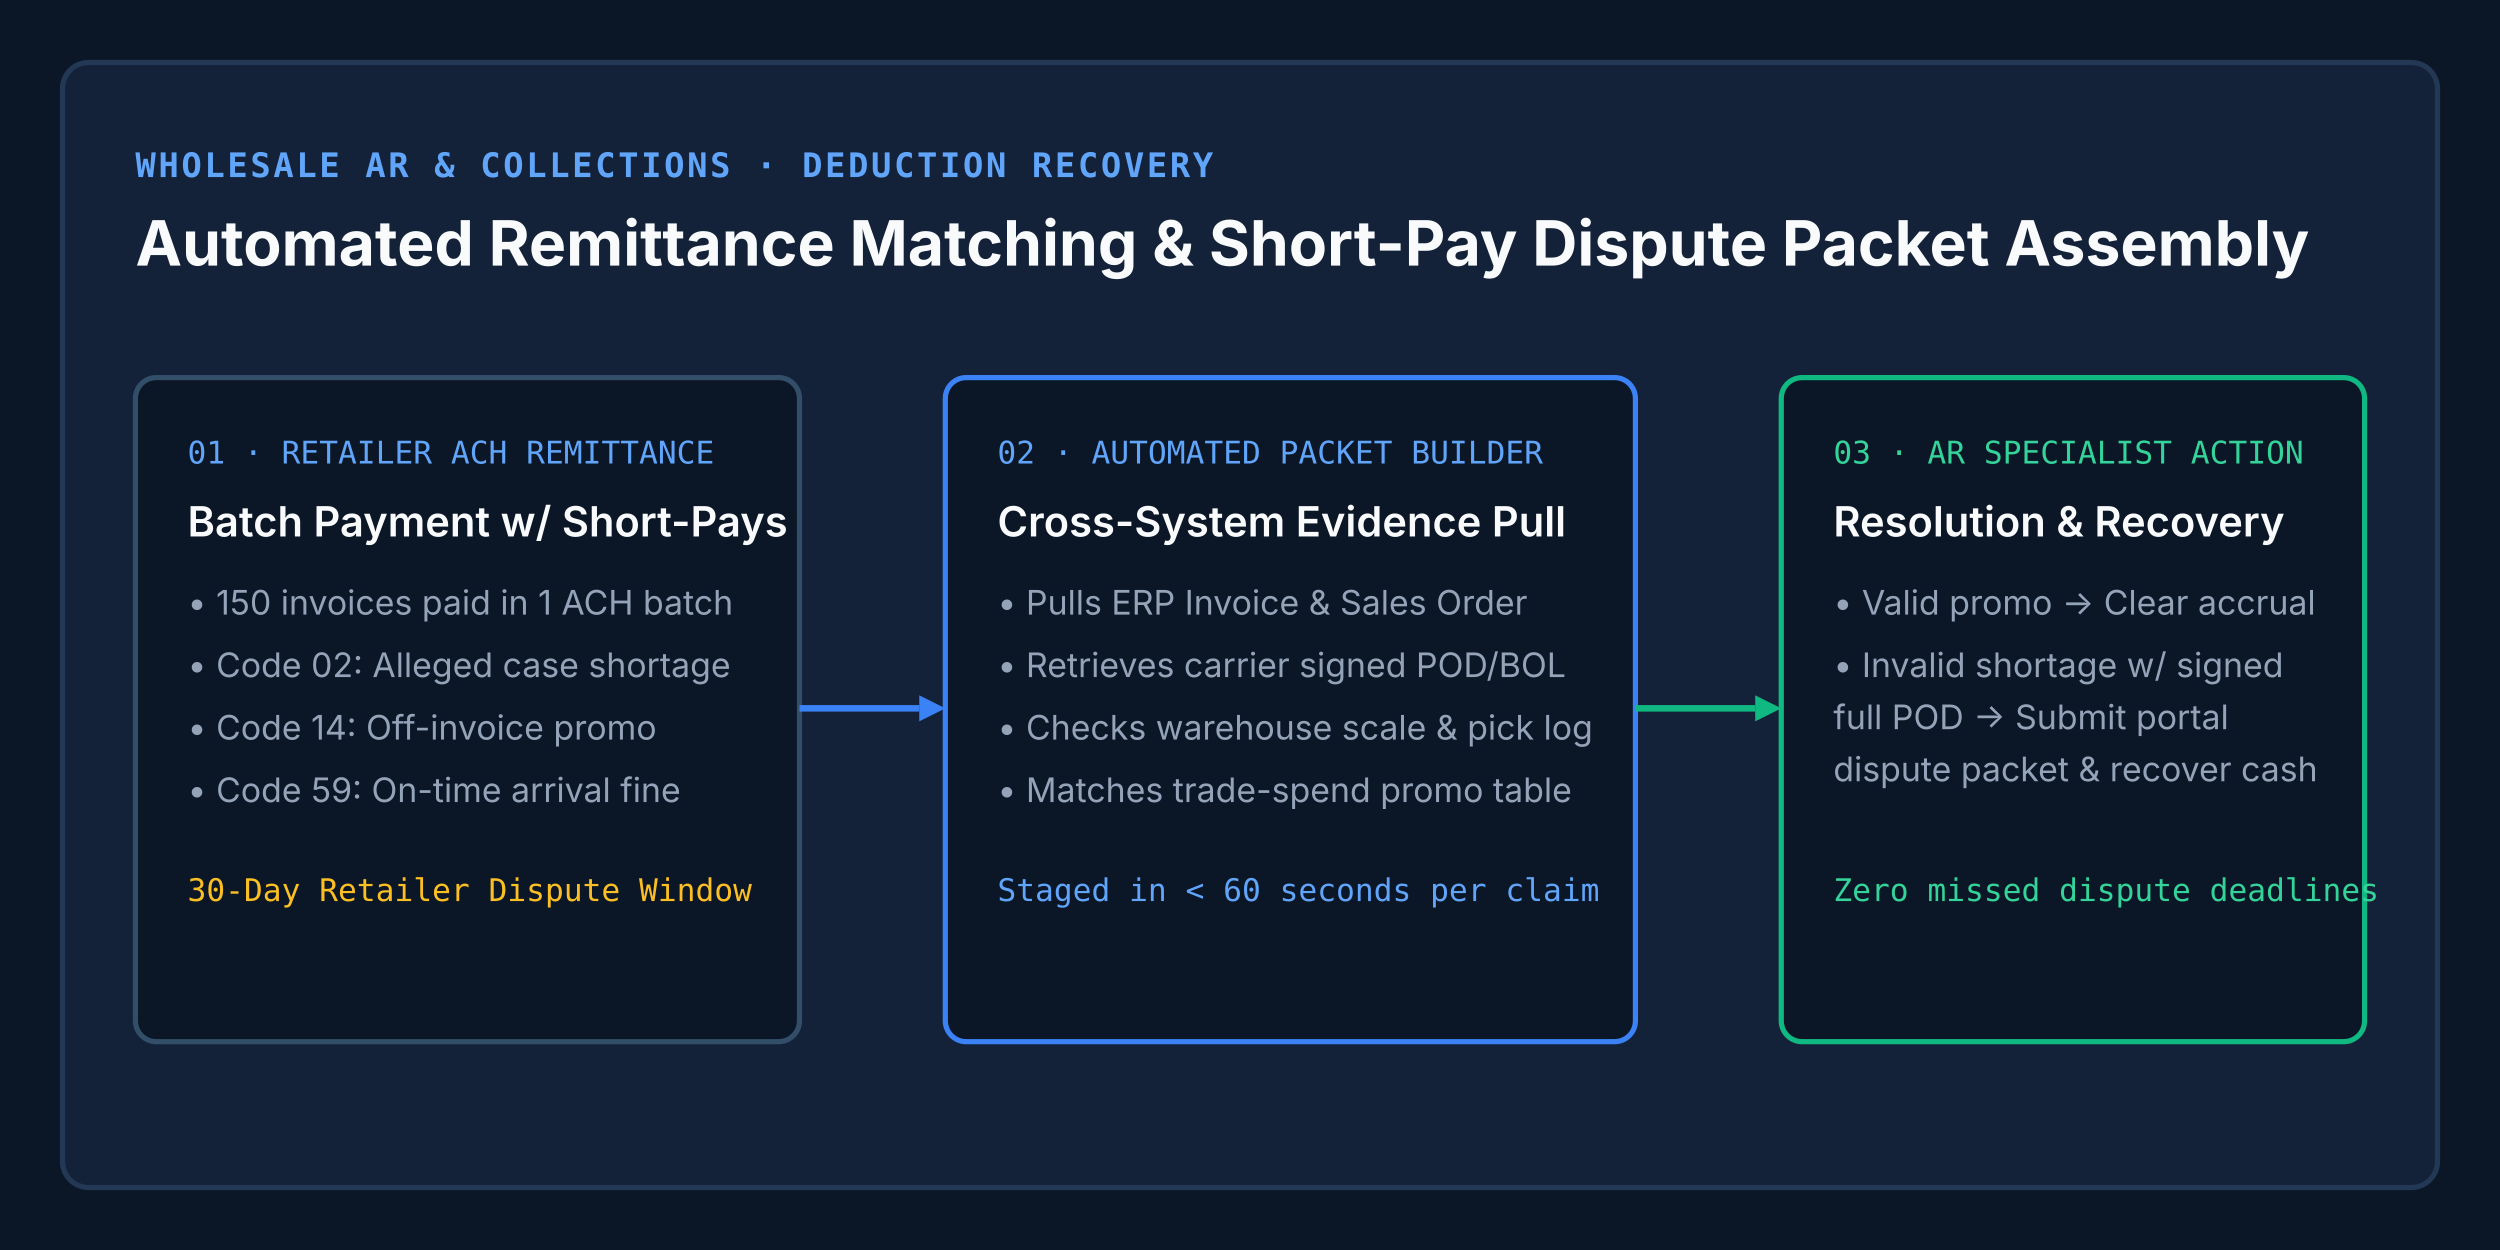
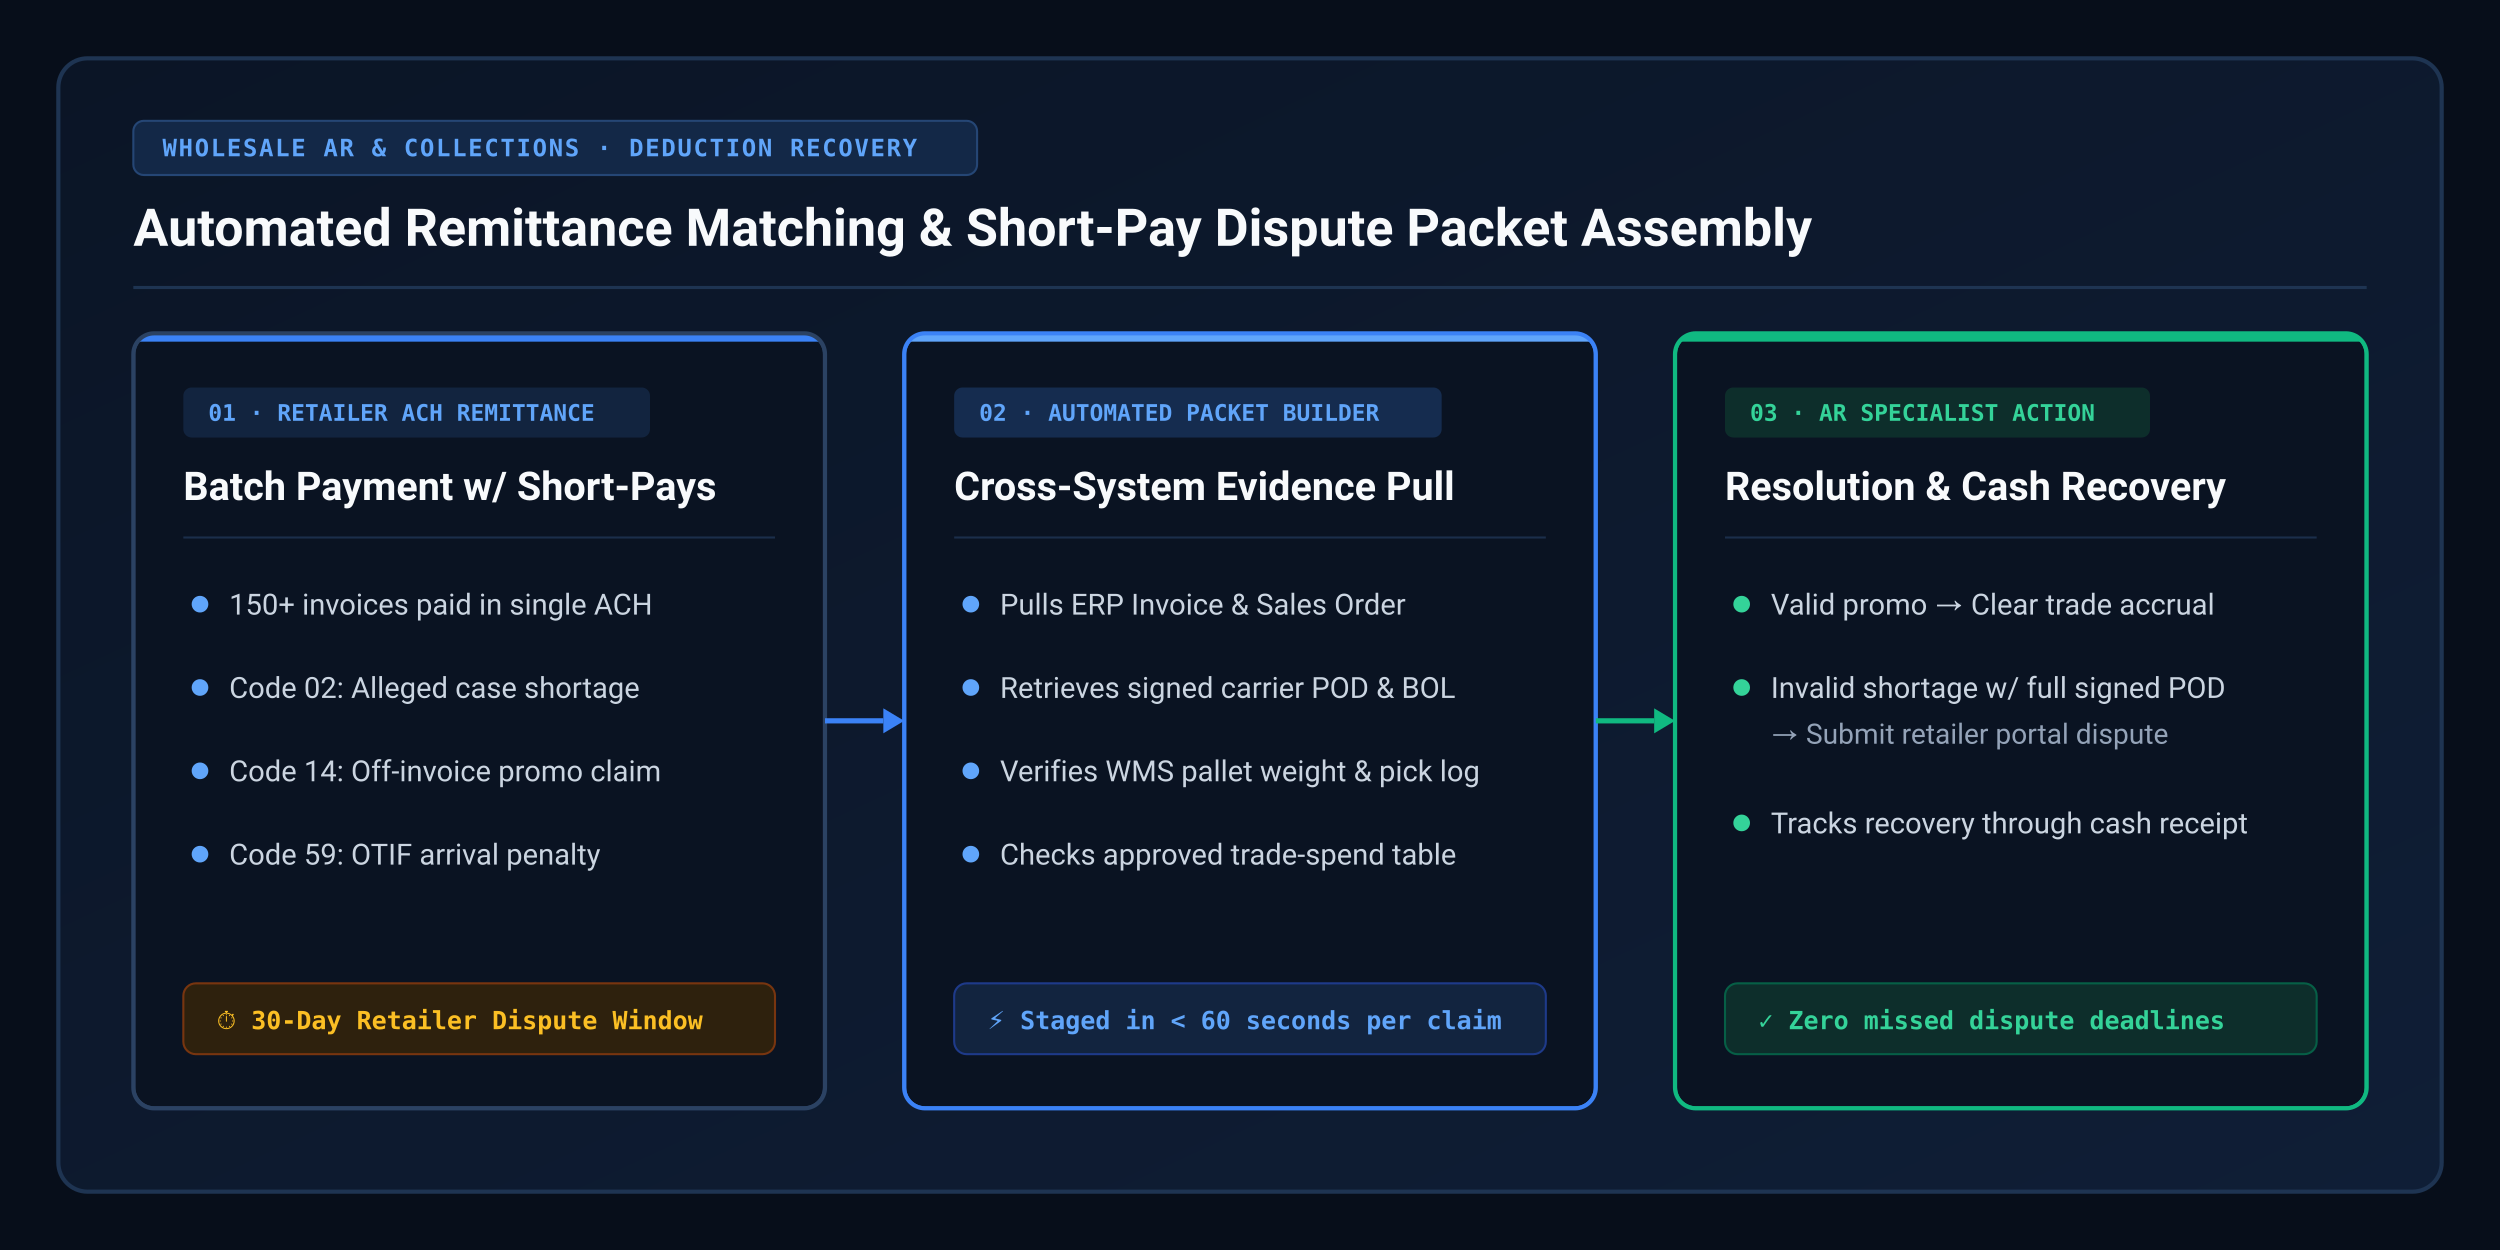
- <svg xmlns="http://www.w3.org/2000/svg" viewBox="0 0 960 480" font-family="IBM Plex Sans, -apple-system, sans-serif">
-   <rect width="960" height="480" fill="#0B1626" />
-   <rect x="24" y="24" width="912" height="432" rx="10" fill="#132238" stroke="#233854" stroke-width="2" />
-   <text x="52" y="68" fill="#60A5FA" font-family="IBM Plex Mono, monospace" font-size="13" font-weight="600" letter-spacing="1">WHOLESALE AR &amp; COLLECTIONS · DEDUCTION RECOVERY</text>
-   <text x="52" y="102" fill="#F8FAFC" font-size="24" font-weight="700">Automated Remittance Matching &amp; Short-Pay Dispute Packet Assembly</text>
-   <rect x="52" y="145" width="255" height="255" rx="8" fill="#0B1626" stroke="#334E68" stroke-width="2" />
-   <text x="72" y="178" fill="#60A5FA" font-family="IBM Plex Mono, monospace" font-size="12">01 · RETAILER ACH REMITTANCE</text>
-   <text x="72" y="206" fill="#F8FAFC" font-size="16" font-weight="600">Batch Payment w/ Short-Pays</text>
-   <text x="72" y="236" fill="#94A3B8" font-size="13">• 150 invoices paid in 1 ACH batch</text>
-   <text x="72" y="260" fill="#94A3B8" font-size="13">• Code 02: Alleged case shortage</text>
-   <text x="72" y="284" fill="#94A3B8" font-size="13">• Code 14: Off-invoice promo</text>
-   <text x="72" y="308" fill="#94A3B8" font-size="13">• Code 59: On-time arrival fine</text>
-   <text x="72" y="346" fill="#FBBF24" font-family="IBM Plex Mono, monospace" font-size="12">30-Day Retailer Dispute Window</text>
-   <path d="M307 272 L353 272" stroke="#3B82F6" stroke-width="2.5" />
-   <polygon points="353,267 363,272 353,277" fill="#3B82F6" />
-   <rect x="363" y="145" width="265" height="255" rx="8" fill="#0B1626" stroke="#3B82F6" stroke-width="2" />
-   <text x="383" y="178" fill="#60A5FA" font-family="IBM Plex Mono, monospace" font-size="12">02 · AUTOMATED PACKET BUILDER</text>
-   <text x="383" y="206" fill="#F8FAFC" font-size="16" font-weight="600">Cross-System Evidence Pull</text>
-   <text x="383" y="236" fill="#94A3B8" font-size="13">• Pulls ERP Invoice &amp; Sales Order</text>
-   <text x="383" y="260" fill="#94A3B8" font-size="13">• Retrieves carrier signed POD/BOL</text>
-   <text x="383" y="284" fill="#94A3B8" font-size="13">• Checks warehouse scale &amp; pick log</text>
-   <text x="383" y="308" fill="#94A3B8" font-size="13">• Matches trade-spend promo table</text>
-   <text x="383" y="346" fill="#60A5FA" font-family="IBM Plex Mono, monospace" font-size="12">Staged in &lt; 60 seconds per claim</text>
-   <path d="M628 272 L674 272" stroke="#10B981" stroke-width="2.5" />
-   <polygon points="674,267 684,272 674,277" fill="#10B981" />
-   <rect x="684" y="145" width="224" height="255" rx="8" fill="#0B1626" stroke="#10B981" stroke-width="2" />
-   <text x="704" y="178" fill="#34D399" font-family="IBM Plex Mono, monospace" font-size="12">03 · AR SPECIALIST ACTION</text>
-   <text x="704" y="206" fill="#F8FAFC" font-size="16" font-weight="600">Resolution &amp; Recovery</text>
-   <text x="704" y="236" fill="#94A3B8" font-size="13">• Valid promo → Clear accrual</text>
-   <text x="704" y="260" fill="#94A3B8" font-size="13">• Invalid shortage w/ signed</text>
-   <text x="704" y="280" fill="#94A3B8" font-size="13">  full POD → Submit portal</text>
-   <text x="704" y="300" fill="#94A3B8" font-size="13">  dispute packet &amp; recover cash</text>
-   <text x="704" y="346" fill="#34D399" font-family="IBM Plex Mono, monospace" font-size="12">Zero missed dispute deadlines</text>
+ <svg xmlns="http://www.w3.org/2000/svg" viewBox="0 0 1200 600" font-family="-apple-system, BlinkMacSystemFont, 'Segoe UI', Roboto, Helvetica, Arial, sans-serif">
+   <defs>
+     <linearGradient id="bgGrad" x1="0" y1="0" x2="1" y2="1">
+       <stop offset="0%" stop-color="#0B1526" />
+       <stop offset="100%" stop-color="#0F1E36" />
+     </linearGradient>
+     <clipPath id="clipCol1">
+       <rect x="64" y="160" width="332" height="372" rx="10" />
+     </clipPath>
+     <clipPath id="clipCol2">
+       <rect x="434" y="160" width="332" height="372" rx="10" />
+     </clipPath>
+     <clipPath id="clipCol3">
+       <rect x="804" y="160" width="332" height="372" rx="10" />
+     </clipPath>
+   </defs>
+   <rect width="1200" height="600" fill="#070E1A" />
+   <rect x="28" y="28" width="1144" height="544" rx="14" fill="url(#bgGrad)" stroke="#1E3452" stroke-width="2" />
+   <rect x="64" y="58" width="405" height="26" rx="5" fill="#132847" stroke="#254675" stroke-width="1" />
+   <text x="78" y="75" fill="#60A5FA" font-family="ui-monospace, SFMono-Regular, Menlo, monospace" font-size="11.5" font-weight="600" letter-spacing="0.8">WHOLESALE AR &amp; COLLECTIONS · DEDUCTION RECOVERY</text>
+   <text x="64" y="118" fill="#F8FAFC" font-size="25" font-weight="700">Automated Remittance Matching &amp; Short-Pay Dispute Packet Assembly</text>
+   <line x1="64" y1="138" x2="1136" y2="138" stroke="#1E3452" stroke-width="1.5" />
+   <g clip-path="url(#clipCol1)">
+     <rect x="64" y="160" width="332" height="372" rx="10" fill="#0A1322" stroke="#2B4263" stroke-width="2" />
+     <rect x="64" y="160" width="332" height="4" fill="#3B82F6" />
+     <rect x="88" y="186" width="224" height="24" rx="4" fill="#12243F" />
+     <text x="100" y="202" fill="#60A5FA" font-family="ui-monospace, SFMono-Regular, Menlo, monospace" font-size="11" font-weight="600">01 · RETAILER ACH REMITTANCE</text>
+     <text x="88" y="240" fill="#F8FAFC" font-size="19" font-weight="700">Batch Payment w/ Short-Pays</text>
+     <line x1="88" y1="258" x2="372" y2="258" stroke="#1B2E4B" stroke-width="1" />
+     <circle cx="96" cy="290" r="4" fill="#60A5FA" />
+     <text x="110" y="295" fill="#CBD5E1" font-size="14">150+ invoices paid in single ACH</text>
+     <circle cx="96" cy="330" r="4" fill="#60A5FA" />
+     <text x="110" y="335" fill="#CBD5E1" font-size="14">Code 02: Alleged case shortage</text>
+     <circle cx="96" cy="370" r="4" fill="#60A5FA" />
+     <text x="110" y="375" fill="#CBD5E1" font-size="14">Code 14: Off-invoice promo claim</text>
+     <circle cx="96" cy="410" r="4" fill="#60A5FA" />
+     <text x="110" y="415" fill="#CBD5E1" font-size="14">Code 59: OTIF arrival penalty</text>
+     <rect x="88" y="472" width="284" height="34" rx="6" fill="#2E210D" stroke="#78350F" stroke-width="1" />
+     <text x="104" y="494" fill="#FBBF24" font-family="ui-monospace, SFMono-Regular, Menlo, monospace" font-size="12" font-weight="600">⏱ 30-Day Retailer Dispute Window</text>
+   </g>
+   <rect x="64" y="160" width="332" height="372" rx="10" fill="none" stroke="#2B4263" stroke-width="2" />
+   <line x1="396" y1="346" x2="424" y2="346" stroke="#3B82F6" stroke-width="2.5" />
+   <polygon points="424,340 434,346 424,352" fill="#3B82F6" />
+   <g clip-path="url(#clipCol2)">
+     <rect x="434" y="160" width="332" height="372" rx="10" fill="#0A1322" stroke="#3B82F6" stroke-width="2" />
+     <rect x="434" y="160" width="332" height="4" fill="#60A5FA" />
+     <rect x="458" y="186" width="234" height="24" rx="4" fill="#152C4F" />
+     <text x="470" y="202" fill="#60A5FA" font-family="ui-monospace, SFMono-Regular, Menlo, monospace" font-size="11" font-weight="600">02 · AUTOMATED PACKET BUILDER</text>
+     <text x="458" y="240" fill="#F8FAFC" font-size="19" font-weight="700">Cross-System Evidence Pull</text>
+     <line x1="458" y1="258" x2="742" y2="258" stroke="#1B2E4B" stroke-width="1" />
+     <circle cx="466" cy="290" r="4" fill="#60A5FA" />
+     <text x="480" y="295" fill="#CBD5E1" font-size="14">Pulls ERP Invoice &amp; Sales Order</text>
+     <circle cx="466" cy="330" r="4" fill="#60A5FA" />
+     <text x="480" y="335" fill="#CBD5E1" font-size="14">Retrieves signed carrier POD &amp; BOL</text>
+     <circle cx="466" cy="370" r="4" fill="#60A5FA" />
+     <text x="480" y="375" fill="#CBD5E1" font-size="14">Verifies WMS pallet weight &amp; pick log</text>
+     <circle cx="466" cy="410" r="4" fill="#60A5FA" />
+     <text x="480" y="415" fill="#CBD5E1" font-size="14">Checks approved trade-spend table</text>
+     <rect x="458" y="472" width="284" height="34" rx="6" fill="#12243F" stroke="#1E3A8A" stroke-width="1" />
+     <text x="474" y="494" fill="#60A5FA" font-family="ui-monospace, SFMono-Regular, Menlo, monospace" font-size="12" font-weight="600">⚡ Staged in &lt; 60 seconds per claim</text>
+   </g>
+   <rect x="434" y="160" width="332" height="372" rx="10" fill="none" stroke="#3B82F6" stroke-width="2" />
+   <line x1="766" y1="346" x2="794" y2="346" stroke="#10B981" stroke-width="2.5" />
+   <polygon points="794,340 804,346 794,352" fill="#10B981" />
+   <g clip-path="url(#clipCol3)">
+     <rect x="804" y="160" width="332" height="372" rx="10" fill="#0A1322" stroke="#10B981" stroke-width="2" />
+     <rect x="804" y="160" width="332" height="4" fill="#10B981" />
+     <rect x="828" y="186" width="204" height="24" rx="4" fill="#0D2E2B" />
+     <text x="840" y="202" fill="#34D399" font-family="ui-monospace, SFMono-Regular, Menlo, monospace" font-size="11" font-weight="600">03 · AR SPECIALIST ACTION</text>
+     <text x="828" y="240" fill="#F8FAFC" font-size="19" font-weight="700">Resolution &amp; Cash Recovery</text>
+     <line x1="828" y1="258" x2="1112" y2="258" stroke="#1B2E4B" stroke-width="1" />
+     <circle cx="836" cy="290" r="4" fill="#34D399" />
+     <text x="850" y="295" fill="#CBD5E1" font-size="14">Valid promo → Clear trade accrual</text>
+     <circle cx="836" cy="330" r="4" fill="#34D399" />
+     <text x="850" y="335" fill="#CBD5E1" font-size="14">Invalid shortage w/ full signed POD</text>
+     <text x="850" y="357" fill="#94A3B8" font-size="13.5">→ Submit retailer portal dispute</text>
+     <circle cx="836" cy="395" r="4" fill="#34D399" />
+     <text x="850" y="400" fill="#CBD5E1" font-size="14">Tracks recovery through cash receipt</text>
+     <rect x="828" y="472" width="284" height="34" rx="6" fill="#0D2E2B" stroke="#065F46" stroke-width="1" />
+     <text x="844" y="494" fill="#34D399" font-family="ui-monospace, SFMono-Regular, Menlo, monospace" font-size="12" font-weight="600">✓ Zero missed dispute deadlines</text>
+   </g>
+   <rect x="804" y="160" width="332" height="372" rx="10" fill="none" stroke="#10B981" stroke-width="2" />
</svg>
